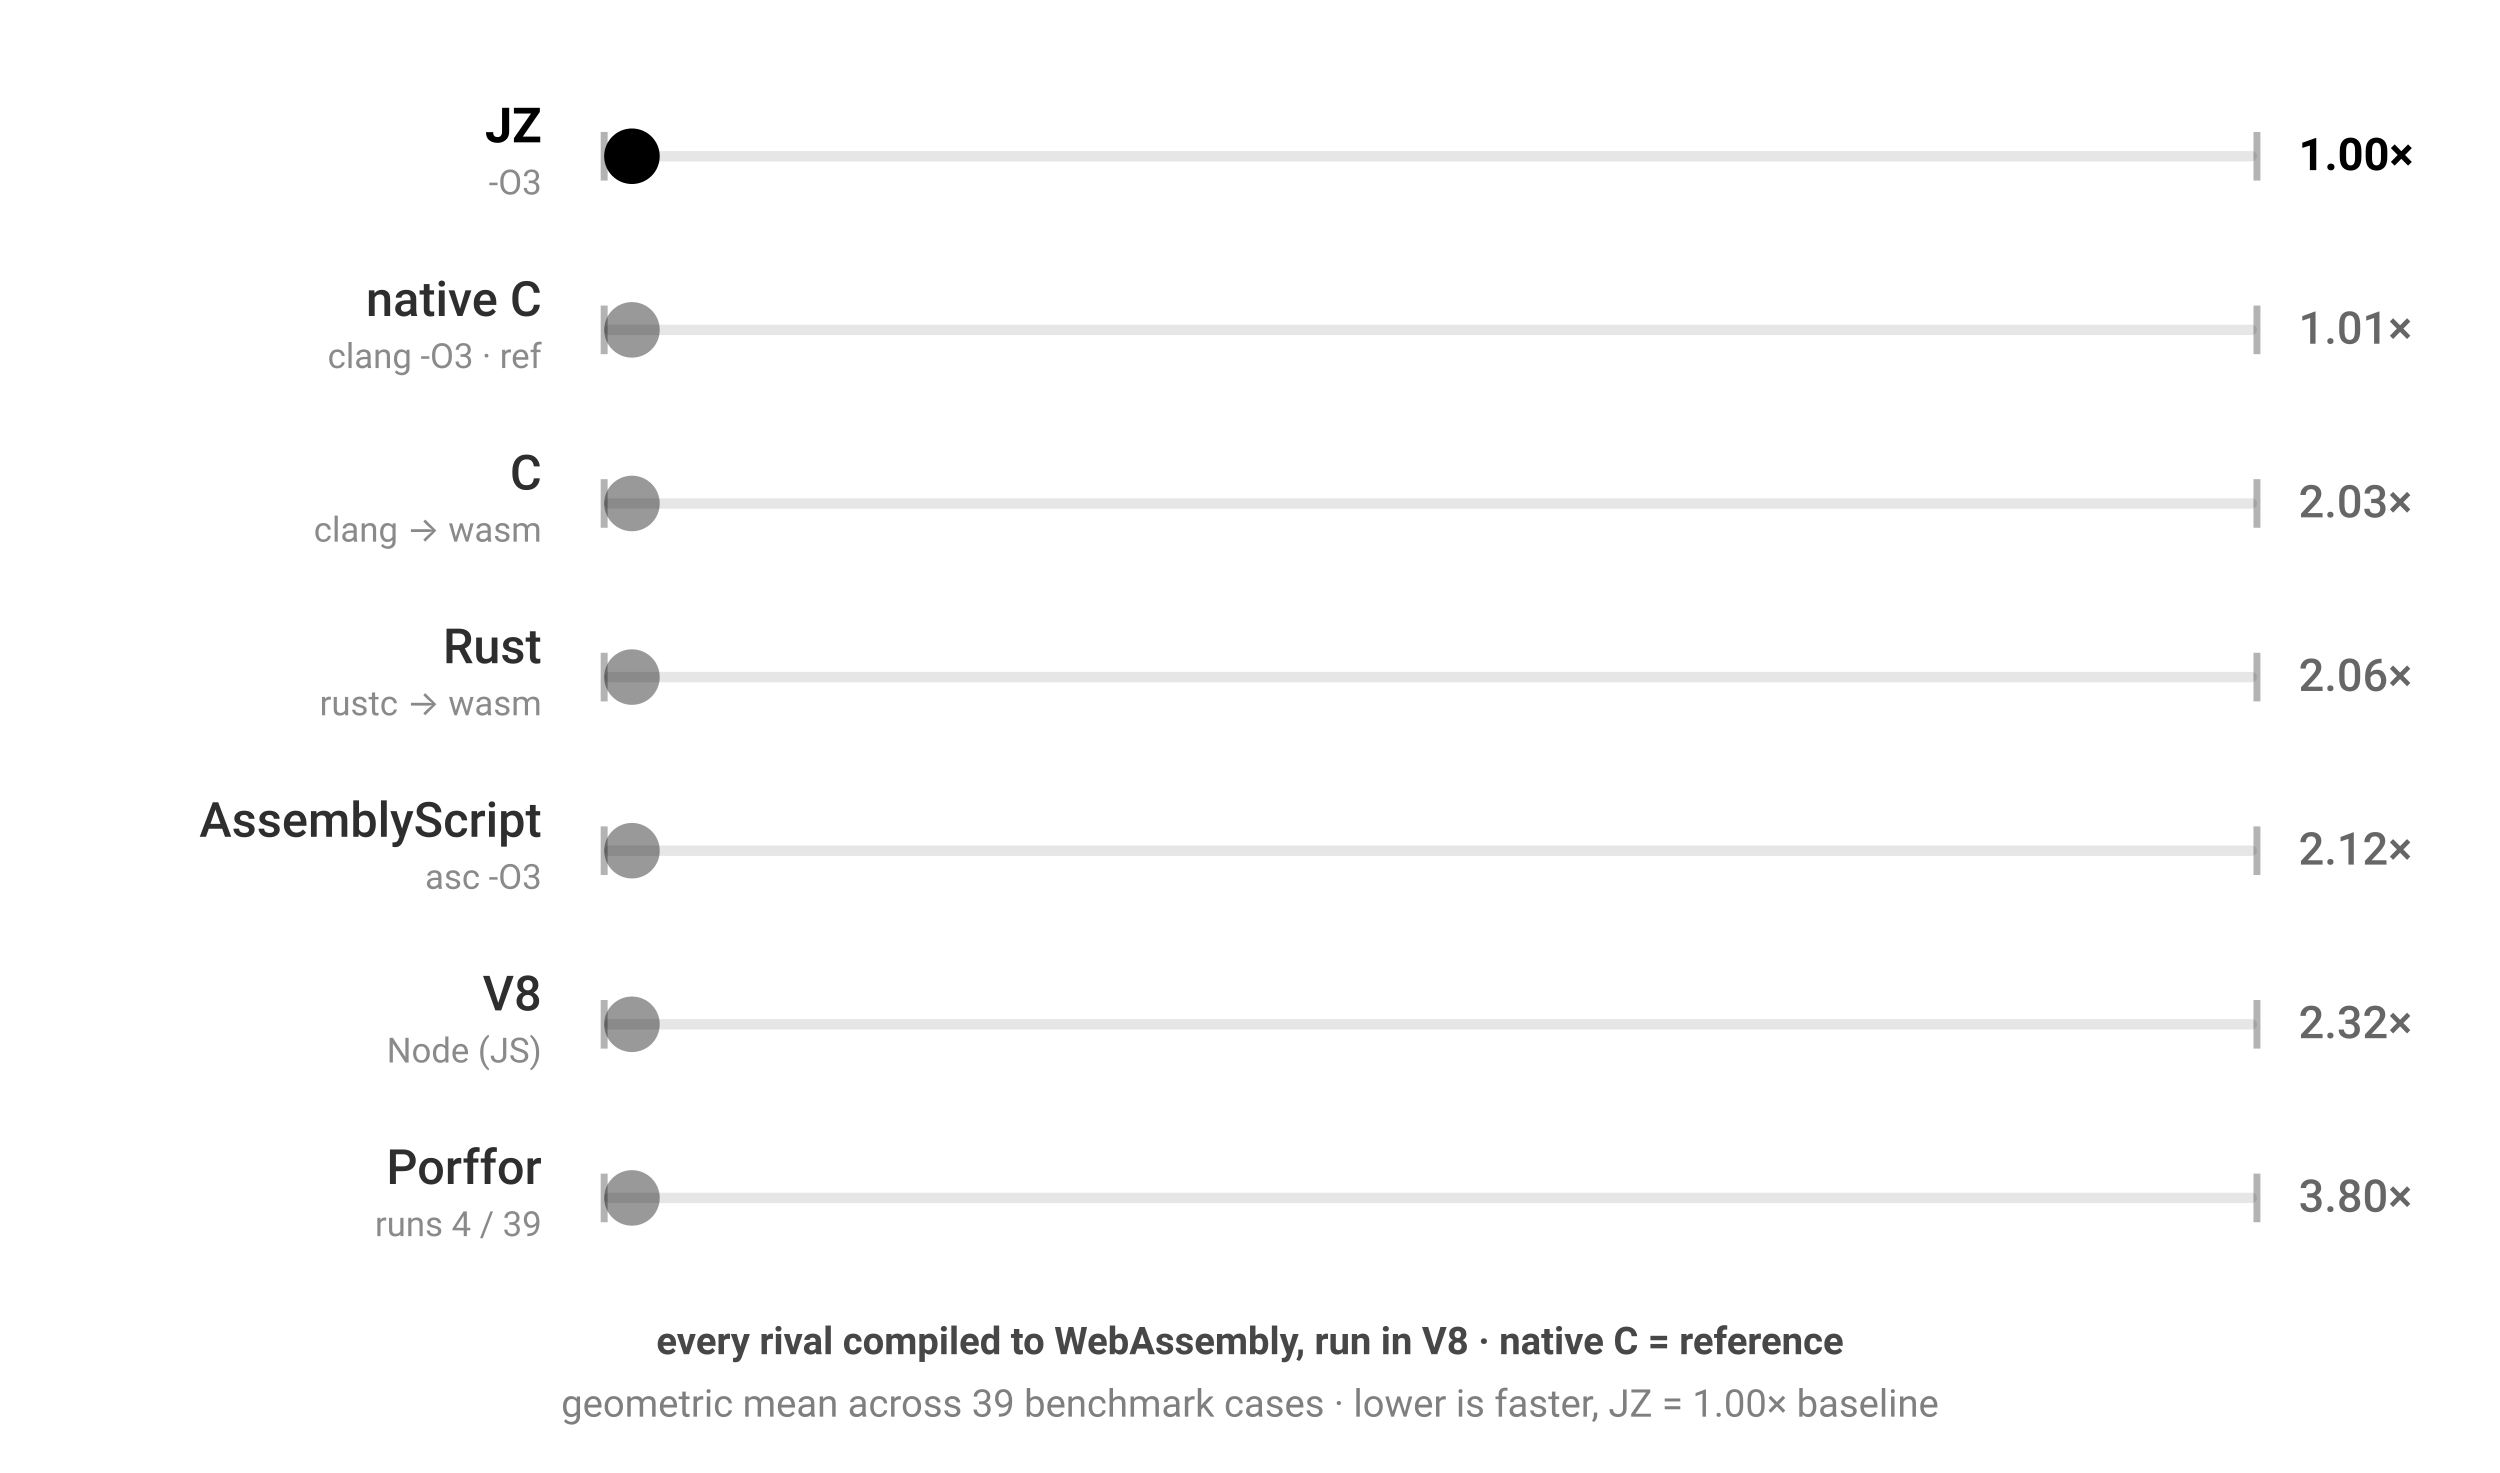
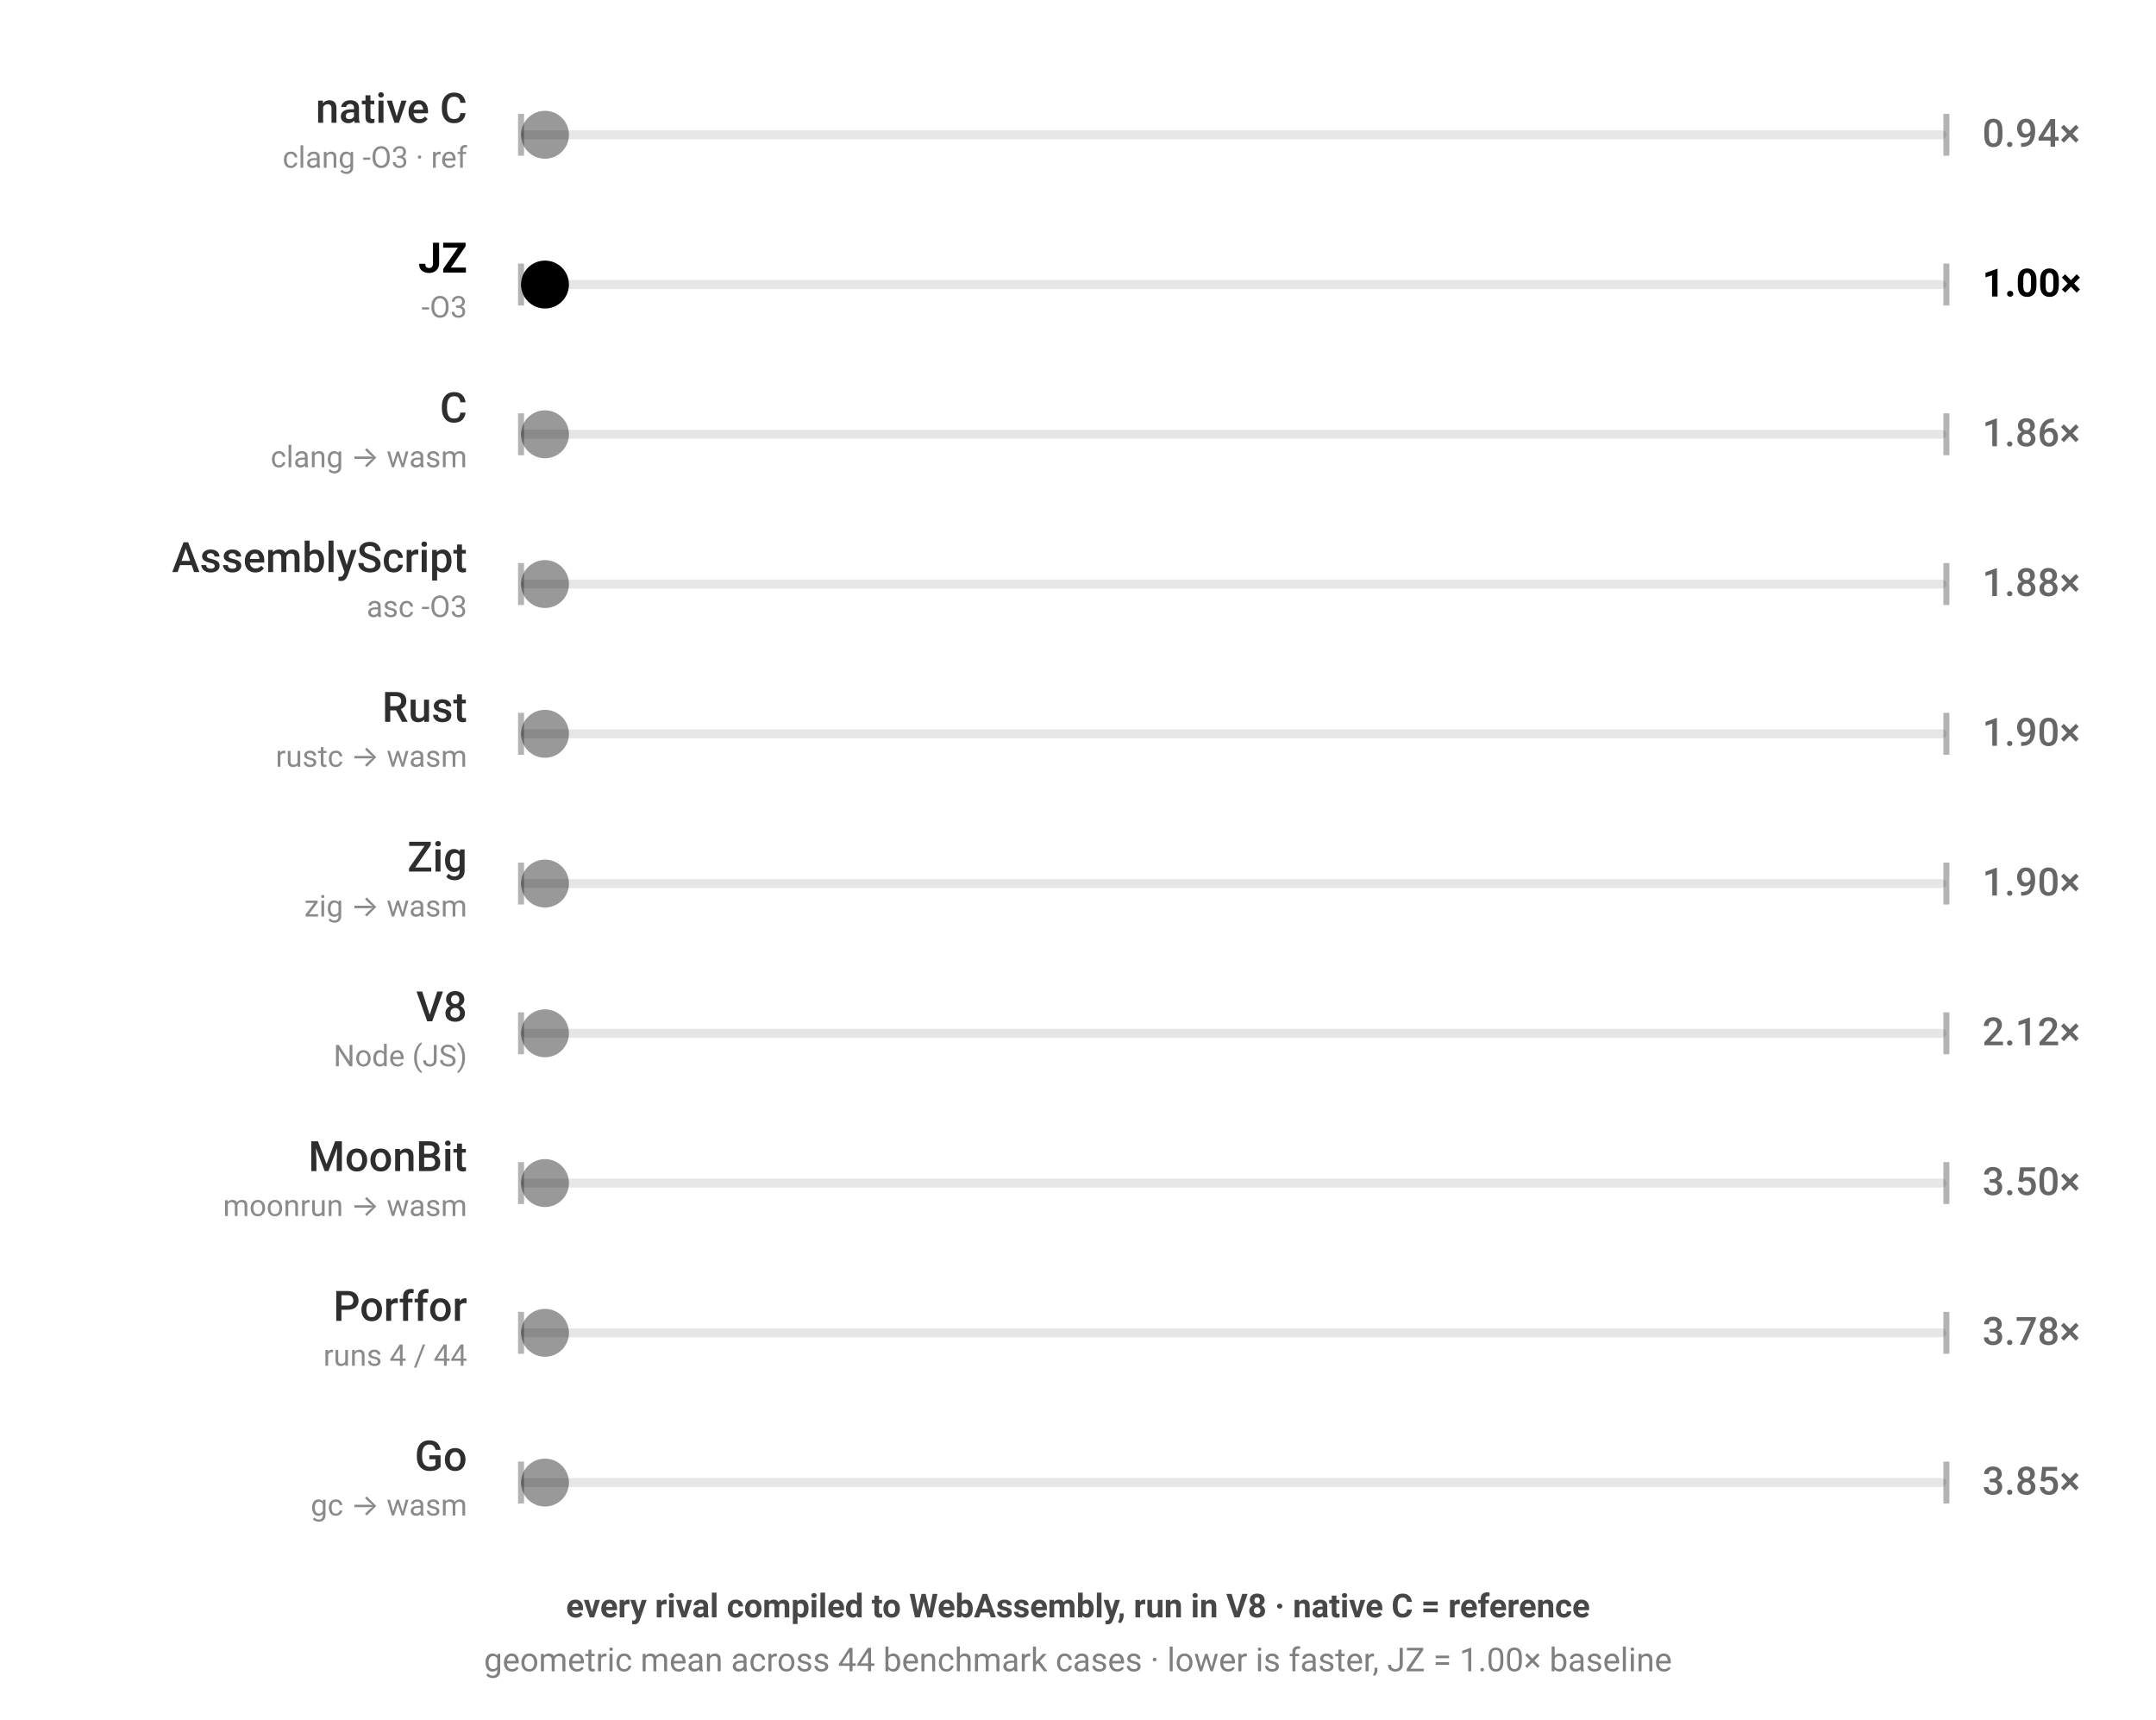
- <svg xmlns="http://www.w3.org/2000/svg" viewBox="0 0 720 424" width="720" height="424" style="color-scheme:light dark" role="img" aria-label="JZ benchmark — every rival compiled to WebAssembly, run in V8 · native C = reference; geometric mean across 39 benchmark cases · lower is faster, JZ = 1.00× baseline; each ball's speed is proportional to that engine's geometric-mean runtime across the corpus">
+ <svg xmlns="http://www.w3.org/2000/svg" viewBox="0 0 720 574" width="720" height="574" style="color-scheme:light dark" role="img" aria-label="JZ benchmark — every rival compiled to WebAssembly, run in V8 · native C = reference; geometric mean across 44 benchmark cases · lower is faster, JZ = 1.00× baseline; each ball's speed is proportional to that engine's geometric-mean runtime across the corpus">
  <g font-family="-apple-system,BlinkMacSystemFont,'Segoe UI',Roboto,sans-serif">
    <rect x="174" y="43.5" width="476" height="3" rx="1.5" fill="currentColor" fill-opacity="0.1" />
    <line x1="174" y1="38" x2="174" y2="52" stroke="currentColor" stroke-opacity="0.3" stroke-width="2" />
    <line x1="650" y1="38" x2="650" y2="52" stroke="currentColor" stroke-opacity="0.3" stroke-width="2" />
-     <text x="156" y="41" text-anchor="end" font-size="14" font-weight="700" fill="currentColor" fill-opacity="1">JZ</text>
-     <text x="156" y="56" text-anchor="end" font-size="10" fill="currentColor" fill-opacity="0.46">-O3</text>
-     <text x="662" y="49" font-size="13" font-weight="700" fill="currentColor" fill-opacity="1">1.00×</text>
-     <circle cx="182.0" cy="45" r="8" fill="currentColor" fill-opacity="1">
-       <animate attributeName="cx" dur="1.6s" repeatCount="indefinite" calcMode="linear" keyTimes="0;0.5;1" values="182.0;642.0;182.0" begin="-0.00s" />
+     <text x="156" y="41" text-anchor="end" font-size="14" font-weight="500" fill="currentColor" fill-opacity="0.82">native C</text>
+     <text x="156" y="56" text-anchor="end" font-size="10" fill="currentColor" fill-opacity="0.46">clang -O3 · ref</text>
+     <text x="662" y="49" font-size="13" font-weight="500" fill="currentColor" fill-opacity="0.6">0.94×</text>
+     <circle cx="182.0" cy="45" r="8" fill="currentColor" fill-opacity="0.4">
+       <animate attributeName="cx" dur="1.512s" repeatCount="indefinite" calcMode="linear" keyTimes="0;0.5;1" values="182.0;642.0;182.0" begin="-0.00s" />
    </circle>
  </g>
  <g font-family="-apple-system,BlinkMacSystemFont,'Segoe UI',Roboto,sans-serif">
    <rect x="174" y="93.5" width="476" height="3" rx="1.5" fill="currentColor" fill-opacity="0.1" />
    <line x1="174" y1="88" x2="174" y2="102" stroke="currentColor" stroke-opacity="0.3" stroke-width="2" />
    <line x1="650" y1="88" x2="650" y2="102" stroke="currentColor" stroke-opacity="0.3" stroke-width="2" />
-     <text x="156" y="91" text-anchor="end" font-size="14" font-weight="500" fill="currentColor" fill-opacity="0.82">native C</text>
-     <text x="156" y="106" text-anchor="end" font-size="10" fill="currentColor" fill-opacity="0.46">clang -O3 · ref</text>
-     <text x="662" y="99" font-size="13" font-weight="500" fill="currentColor" fill-opacity="0.6">1.01×</text>
-     <circle cx="182.0" cy="95" r="8" fill="currentColor" fill-opacity="0.4">
-       <animate attributeName="cx" dur="1.615s" repeatCount="indefinite" calcMode="linear" keyTimes="0;0.5;1" values="182.0;642.0;182.0" begin="-0.41s" />
+     <text x="156" y="91" text-anchor="end" font-size="14" font-weight="700" fill="currentColor" fill-opacity="1">JZ</text>
+     <text x="156" y="106" text-anchor="end" font-size="10" fill="currentColor" fill-opacity="0.46">-O3</text>
+     <text x="662" y="99" font-size="13" font-weight="700" fill="currentColor" fill-opacity="1">1.00×</text>
+     <circle cx="182.0" cy="95" r="8" fill="currentColor" fill-opacity="1">
+       <animate attributeName="cx" dur="1.6s" repeatCount="indefinite" calcMode="linear" keyTimes="0;0.5;1" values="182.0;642.0;182.0" begin="-0.41s" />
    </circle>
  </g>
  <g font-family="-apple-system,BlinkMacSystemFont,'Segoe UI',Roboto,sans-serif">
    <rect x="174" y="143.5" width="476" height="3" rx="1.5" fill="currentColor" fill-opacity="0.1" />
    <line x1="174" y1="138" x2="174" y2="152" stroke="currentColor" stroke-opacity="0.3" stroke-width="2" />
    <line x1="650" y1="138" x2="650" y2="152" stroke="currentColor" stroke-opacity="0.3" stroke-width="2" />
    <text x="156" y="141" text-anchor="end" font-size="14" font-weight="500" fill="currentColor" fill-opacity="0.82">C</text>
    <text x="156" y="156" text-anchor="end" font-size="10" fill="currentColor" fill-opacity="0.46">clang → wasm</text>
-     <text x="662" y="149" font-size="13" font-weight="500" fill="currentColor" fill-opacity="0.6">2.03×</text>
+     <text x="662" y="149" font-size="13" font-weight="500" fill="currentColor" fill-opacity="0.6">1.86×</text>
    <circle cx="182.0" cy="145" r="8" fill="currentColor" fill-opacity="0.4">
-       <animate attributeName="cx" dur="3.243s" repeatCount="indefinite" calcMode="linear" keyTimes="0;0.5;1" values="182.0;642.0;182.0" begin="-0.82s" />
+       <animate attributeName="cx" dur="2.969s" repeatCount="indefinite" calcMode="linear" keyTimes="0;0.5;1" values="182.0;642.0;182.0" begin="-0.82s" />
    </circle>
  </g>
  <g font-family="-apple-system,BlinkMacSystemFont,'Segoe UI',Roboto,sans-serif">
    <rect x="174" y="193.5" width="476" height="3" rx="1.5" fill="currentColor" fill-opacity="0.1" />
    <line x1="174" y1="188" x2="174" y2="202" stroke="currentColor" stroke-opacity="0.3" stroke-width="2" />
    <line x1="650" y1="188" x2="650" y2="202" stroke="currentColor" stroke-opacity="0.3" stroke-width="2" />
-     <text x="156" y="191" text-anchor="end" font-size="14" font-weight="500" fill="currentColor" fill-opacity="0.82">Rust</text>
-     <text x="156" y="206" text-anchor="end" font-size="10" fill="currentColor" fill-opacity="0.46">rustc → wasm</text>
-     <text x="662" y="199" font-size="13" font-weight="500" fill="currentColor" fill-opacity="0.6">2.06×</text>
+     <text x="156" y="191" text-anchor="end" font-size="14" font-weight="500" fill="currentColor" fill-opacity="0.82">AssemblyScript</text>
+     <text x="156" y="206" text-anchor="end" font-size="10" fill="currentColor" fill-opacity="0.46">asc -O3</text>
+     <text x="662" y="199" font-size="13" font-weight="500" fill="currentColor" fill-opacity="0.6">1.88×</text>
    <circle cx="182.0" cy="195" r="8" fill="currentColor" fill-opacity="0.4">
-       <animate attributeName="cx" dur="3.294s" repeatCount="indefinite" calcMode="linear" keyTimes="0;0.5;1" values="182.0;642.0;182.0" begin="-1.23s" />
+       <animate attributeName="cx" dur="3.001s" repeatCount="indefinite" calcMode="linear" keyTimes="0;0.5;1" values="182.0;642.0;182.0" begin="-1.23s" />
    </circle>
  </g>
  <g font-family="-apple-system,BlinkMacSystemFont,'Segoe UI',Roboto,sans-serif">
    <rect x="174" y="243.5" width="476" height="3" rx="1.5" fill="currentColor" fill-opacity="0.1" />
    <line x1="174" y1="238" x2="174" y2="252" stroke="currentColor" stroke-opacity="0.3" stroke-width="2" />
    <line x1="650" y1="238" x2="650" y2="252" stroke="currentColor" stroke-opacity="0.3" stroke-width="2" />
-     <text x="156" y="241" text-anchor="end" font-size="14" font-weight="500" fill="currentColor" fill-opacity="0.82">AssemblyScript</text>
-     <text x="156" y="256" text-anchor="end" font-size="10" fill="currentColor" fill-opacity="0.46">asc -O3</text>
-     <text x="662" y="249" font-size="13" font-weight="500" fill="currentColor" fill-opacity="0.6">2.12×</text>
+     <text x="156" y="241" text-anchor="end" font-size="14" font-weight="500" fill="currentColor" fill-opacity="0.82">Rust</text>
+     <text x="156" y="256" text-anchor="end" font-size="10" fill="currentColor" fill-opacity="0.46">rustc → wasm</text>
+     <text x="662" y="249" font-size="13" font-weight="500" fill="currentColor" fill-opacity="0.6">1.90×</text>
    <circle cx="182.0" cy="245" r="8" fill="currentColor" fill-opacity="0.4">
-       <animate attributeName="cx" dur="3.392s" repeatCount="indefinite" calcMode="linear" keyTimes="0;0.5;1" values="182.0;642.0;182.0" begin="-1.64s" />
+       <animate attributeName="cx" dur="3.033s" repeatCount="indefinite" calcMode="linear" keyTimes="0;0.5;1" values="182.0;642.0;182.0" begin="-1.64s" />
    </circle>
  </g>
  <g font-family="-apple-system,BlinkMacSystemFont,'Segoe UI',Roboto,sans-serif">
    <rect x="174" y="293.5" width="476" height="3" rx="1.5" fill="currentColor" fill-opacity="0.1" />
    <line x1="174" y1="288" x2="174" y2="302" stroke="currentColor" stroke-opacity="0.3" stroke-width="2" />
    <line x1="650" y1="288" x2="650" y2="302" stroke="currentColor" stroke-opacity="0.3" stroke-width="2" />
-     <text x="156" y="291" text-anchor="end" font-size="14" font-weight="500" fill="currentColor" fill-opacity="0.82">V8</text>
-     <text x="156" y="306" text-anchor="end" font-size="10" fill="currentColor" fill-opacity="0.46">Node (JS)</text>
-     <text x="662" y="299" font-size="13" font-weight="500" fill="currentColor" fill-opacity="0.6">2.32×</text>
+     <text x="156" y="291" text-anchor="end" font-size="14" font-weight="500" fill="currentColor" fill-opacity="0.82">Zig</text>
+     <text x="156" y="306" text-anchor="end" font-size="10" fill="currentColor" fill-opacity="0.46">zig → wasm</text>
+     <text x="662" y="299" font-size="13" font-weight="500" fill="currentColor" fill-opacity="0.6">1.90×</text>
    <circle cx="182.0" cy="295" r="8" fill="currentColor" fill-opacity="0.4">
-       <animate attributeName="cx" dur="3.715s" repeatCount="indefinite" calcMode="linear" keyTimes="0;0.5;1" values="182.0;642.0;182.0" begin="-2.05s" />
+       <animate attributeName="cx" dur="3.033s" repeatCount="indefinite" calcMode="linear" keyTimes="0;0.5;1" values="182.0;642.0;182.0" begin="-2.05s" />
    </circle>
  </g>
  <g font-family="-apple-system,BlinkMacSystemFont,'Segoe UI',Roboto,sans-serif">
    <rect x="174" y="343.5" width="476" height="3" rx="1.5" fill="currentColor" fill-opacity="0.1" />
    <line x1="174" y1="338" x2="174" y2="352" stroke="currentColor" stroke-opacity="0.3" stroke-width="2" />
    <line x1="650" y1="338" x2="650" y2="352" stroke="currentColor" stroke-opacity="0.3" stroke-width="2" />
-     <text x="156" y="341" text-anchor="end" font-size="14" font-weight="500" fill="currentColor" fill-opacity="0.82">Porffor</text>
-     <text x="156" y="356" text-anchor="end" font-size="10" fill="currentColor" fill-opacity="0.46">runs 4 / 39</text>
-     <text x="662" y="349" font-size="13" font-weight="500" fill="currentColor" fill-opacity="0.6">3.80×</text>
+     <text x="156" y="341" text-anchor="end" font-size="14" font-weight="500" fill="currentColor" fill-opacity="0.82">V8</text>
+     <text x="156" y="356" text-anchor="end" font-size="10" fill="currentColor" fill-opacity="0.46">Node (JS)</text>
+     <text x="662" y="349" font-size="13" font-weight="500" fill="currentColor" fill-opacity="0.6">2.12×</text>
    <circle cx="182.0" cy="345" r="8" fill="currentColor" fill-opacity="0.4">
-       <animate attributeName="cx" dur="6.076s" repeatCount="indefinite" calcMode="linear" keyTimes="0;0.5;1" values="182.0;642.0;182.0" begin="-2.46s" />
+       <animate attributeName="cx" dur="3.393s" repeatCount="indefinite" calcMode="linear" keyTimes="0;0.5;1" values="182.0;642.0;182.0" begin="-2.46s" />
    </circle>
  </g>
-   <text x="360" y="390" text-anchor="middle" font-family="-apple-system,BlinkMacSystemFont,'Segoe UI',Roboto,sans-serif" font-size="11" font-weight="600" fill="currentColor" fill-opacity="0.72">every rival compiled to WebAssembly, run in V8 · native C = reference</text>
-   <text x="360" y="408" text-anchor="middle" font-family="-apple-system,BlinkMacSystemFont,'Segoe UI',Roboto,sans-serif" font-size="11" fill="currentColor" fill-opacity="0.5">geometric mean across 39 benchmark cases · lower is faster, JZ = 1.00× baseline</text>
+   <g font-family="-apple-system,BlinkMacSystemFont,'Segoe UI',Roboto,sans-serif">
+     <rect x="174" y="393.5" width="476" height="3" rx="1.5" fill="currentColor" fill-opacity="0.1" />
+     <line x1="174" y1="388" x2="174" y2="402" stroke="currentColor" stroke-opacity="0.3" stroke-width="2" />
+     <line x1="650" y1="388" x2="650" y2="402" stroke="currentColor" stroke-opacity="0.3" stroke-width="2" />
+     <text x="156" y="391" text-anchor="end" font-size="14" font-weight="500" fill="currentColor" fill-opacity="0.82">MoonBit</text>
+     <text x="156" y="406" text-anchor="end" font-size="10" fill="currentColor" fill-opacity="0.46">moonrun → wasm</text>
+     <text x="662" y="399" font-size="13" font-weight="500" fill="currentColor" fill-opacity="0.6">3.50×</text>
+     <circle cx="182.0" cy="395" r="8" fill="currentColor" fill-opacity="0.4">
+       <animate attributeName="cx" dur="5.593s" repeatCount="indefinite" calcMode="linear" keyTimes="0;0.5;1" values="182.0;642.0;182.0" begin="-2.87s" />
+     </circle>
+   </g>
+   <g font-family="-apple-system,BlinkMacSystemFont,'Segoe UI',Roboto,sans-serif">
+     <rect x="174" y="443.5" width="476" height="3" rx="1.5" fill="currentColor" fill-opacity="0.1" />
+     <line x1="174" y1="438" x2="174" y2="452" stroke="currentColor" stroke-opacity="0.3" stroke-width="2" />
+     <line x1="650" y1="438" x2="650" y2="452" stroke="currentColor" stroke-opacity="0.3" stroke-width="2" />
+     <text x="156" y="441" text-anchor="end" font-size="14" font-weight="500" fill="currentColor" fill-opacity="0.82">Porffor</text>
+     <text x="156" y="456" text-anchor="end" font-size="10" fill="currentColor" fill-opacity="0.46">runs 4 / 44</text>
+     <text x="662" y="449" font-size="13" font-weight="500" fill="currentColor" fill-opacity="0.6">3.78×</text>
+     <circle cx="182.0" cy="445" r="8" fill="currentColor" fill-opacity="0.4">
+       <animate attributeName="cx" dur="6.042s" repeatCount="indefinite" calcMode="linear" keyTimes="0;0.5;1" values="182.0;642.0;182.0" begin="-3.28s" />
+     </circle>
+   </g>
+   <g font-family="-apple-system,BlinkMacSystemFont,'Segoe UI',Roboto,sans-serif">
+     <rect x="174" y="493.5" width="476" height="3" rx="1.5" fill="currentColor" fill-opacity="0.1" />
+     <line x1="174" y1="488" x2="174" y2="502" stroke="currentColor" stroke-opacity="0.3" stroke-width="2" />
+     <line x1="650" y1="488" x2="650" y2="502" stroke="currentColor" stroke-opacity="0.3" stroke-width="2" />
+     <text x="156" y="491" text-anchor="end" font-size="14" font-weight="500" fill="currentColor" fill-opacity="0.82">Go</text>
+     <text x="156" y="506" text-anchor="end" font-size="10" fill="currentColor" fill-opacity="0.46">gc → wasm</text>
+     <text x="662" y="499" font-size="13" font-weight="500" fill="currentColor" fill-opacity="0.6">3.85×</text>
+     <circle cx="182.0" cy="495" r="8" fill="currentColor" fill-opacity="0.4">
+       <animate attributeName="cx" dur="6.153s" repeatCount="indefinite" calcMode="linear" keyTimes="0;0.5;1" values="182.0;642.0;182.0" begin="-3.69s" />
+     </circle>
+   </g>
+   <text x="360" y="540" text-anchor="middle" font-family="-apple-system,BlinkMacSystemFont,'Segoe UI',Roboto,sans-serif" font-size="11" font-weight="600" fill="currentColor" fill-opacity="0.72">every rival compiled to WebAssembly, run in V8 · native C = reference</text>
+   <text x="360" y="558" text-anchor="middle" font-family="-apple-system,BlinkMacSystemFont,'Segoe UI',Roboto,sans-serif" font-size="11" fill="currentColor" fill-opacity="0.5">geometric mean across 44 benchmark cases · lower is faster, JZ = 1.00× baseline</text>
</svg>
